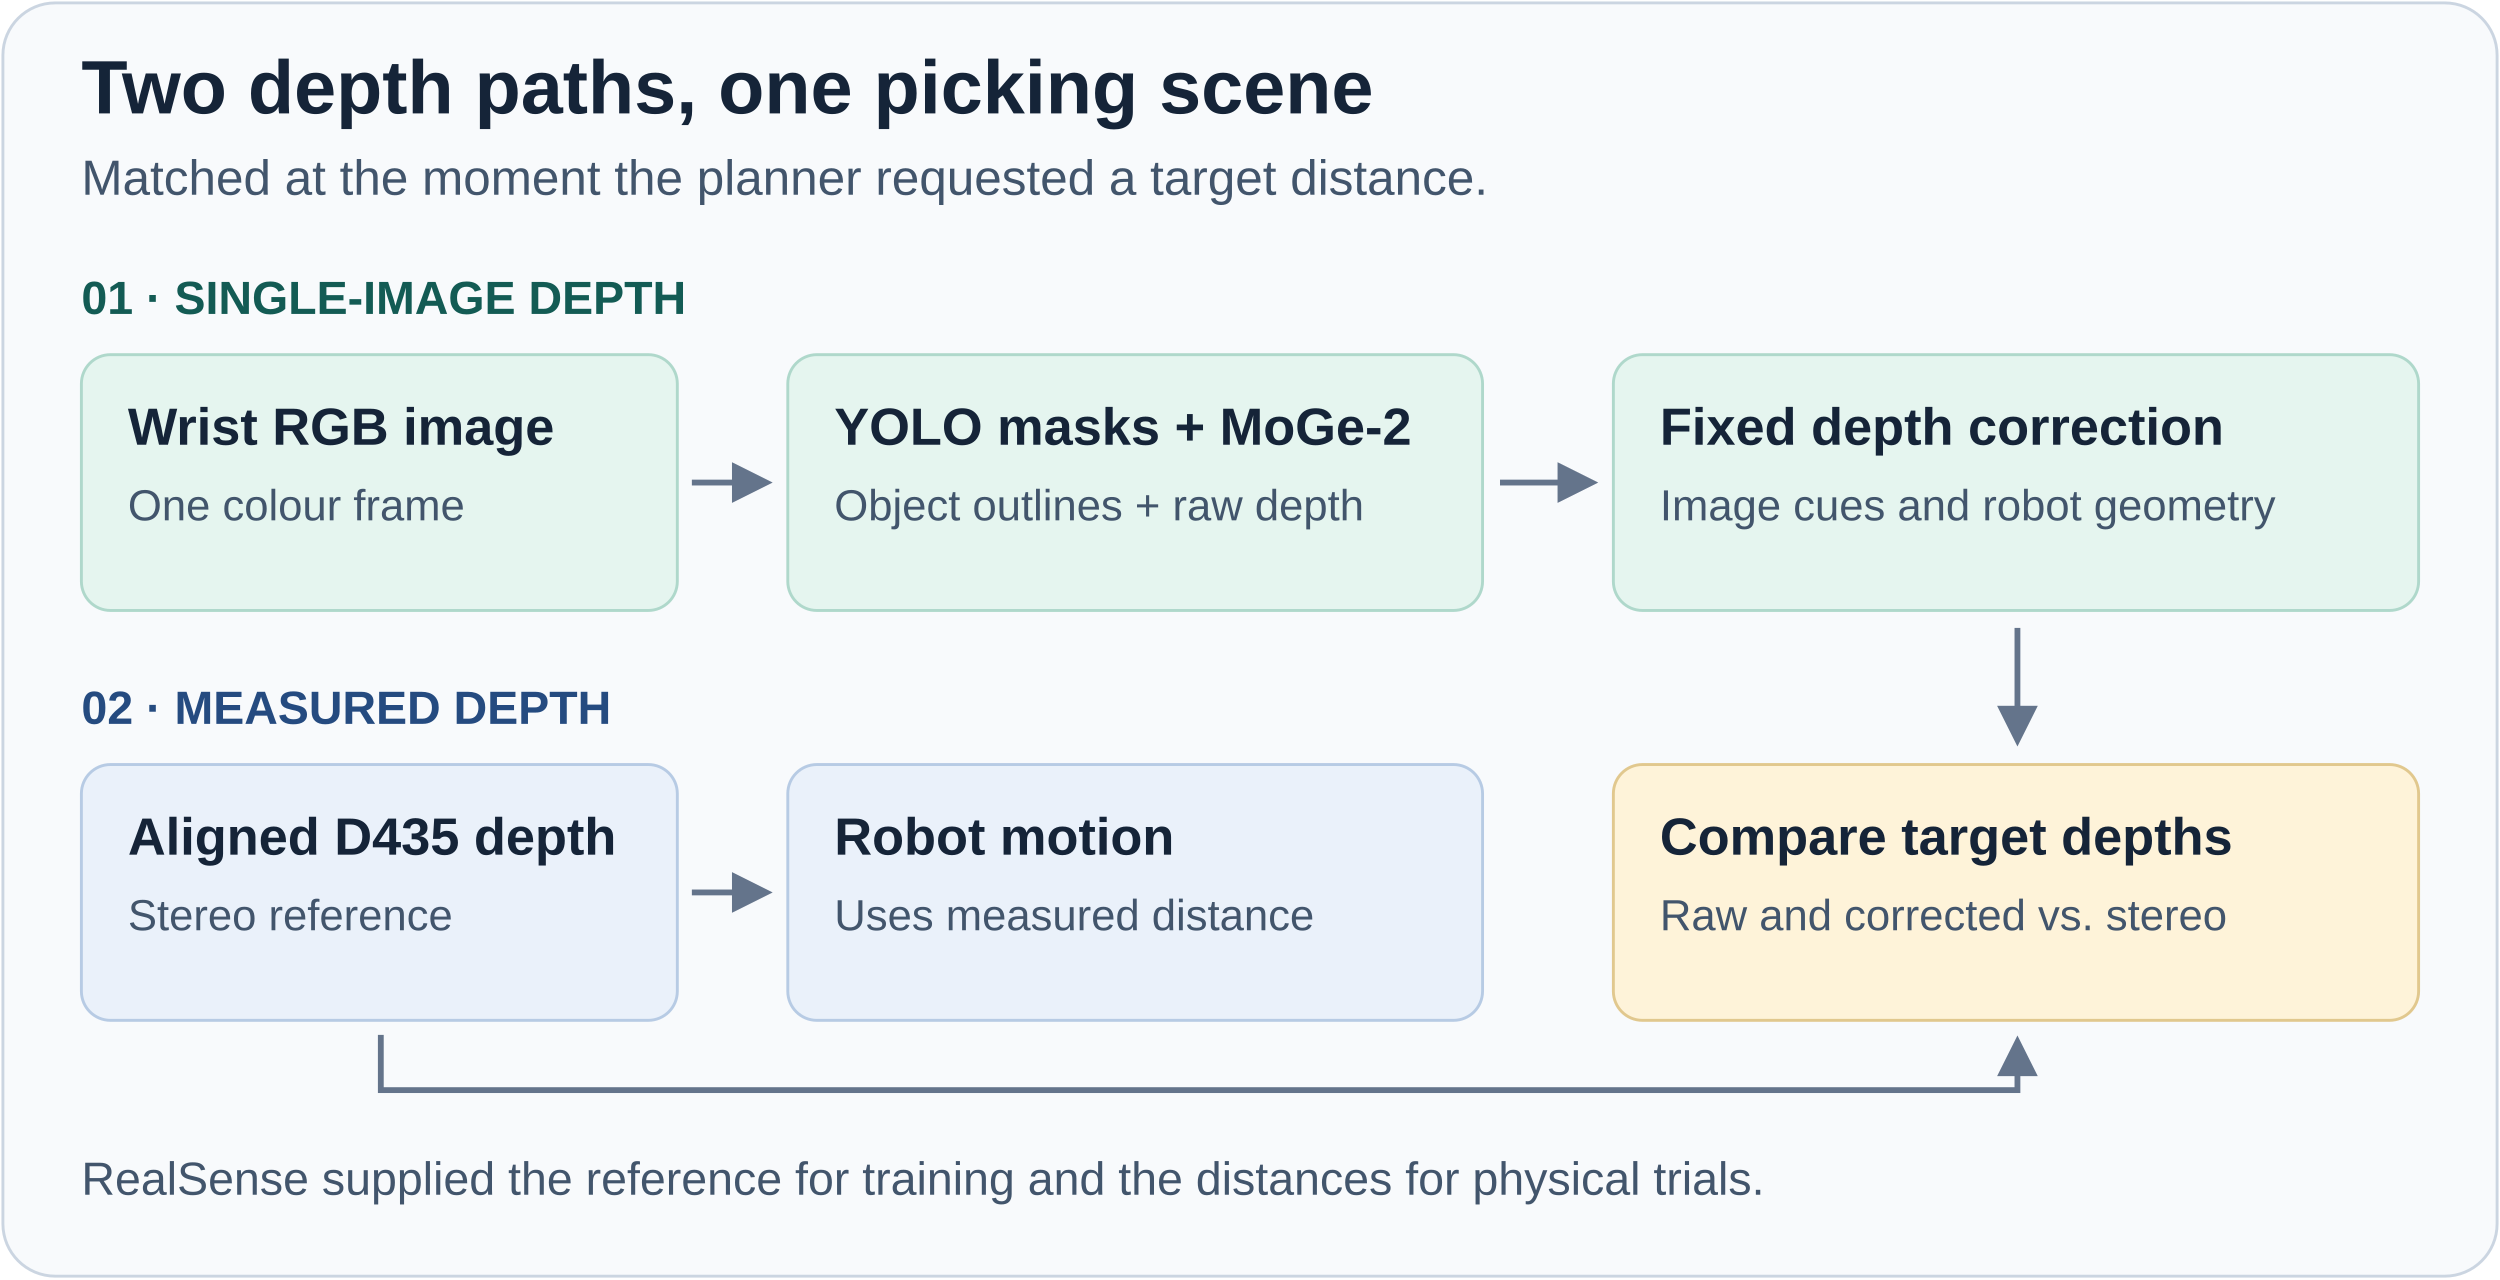
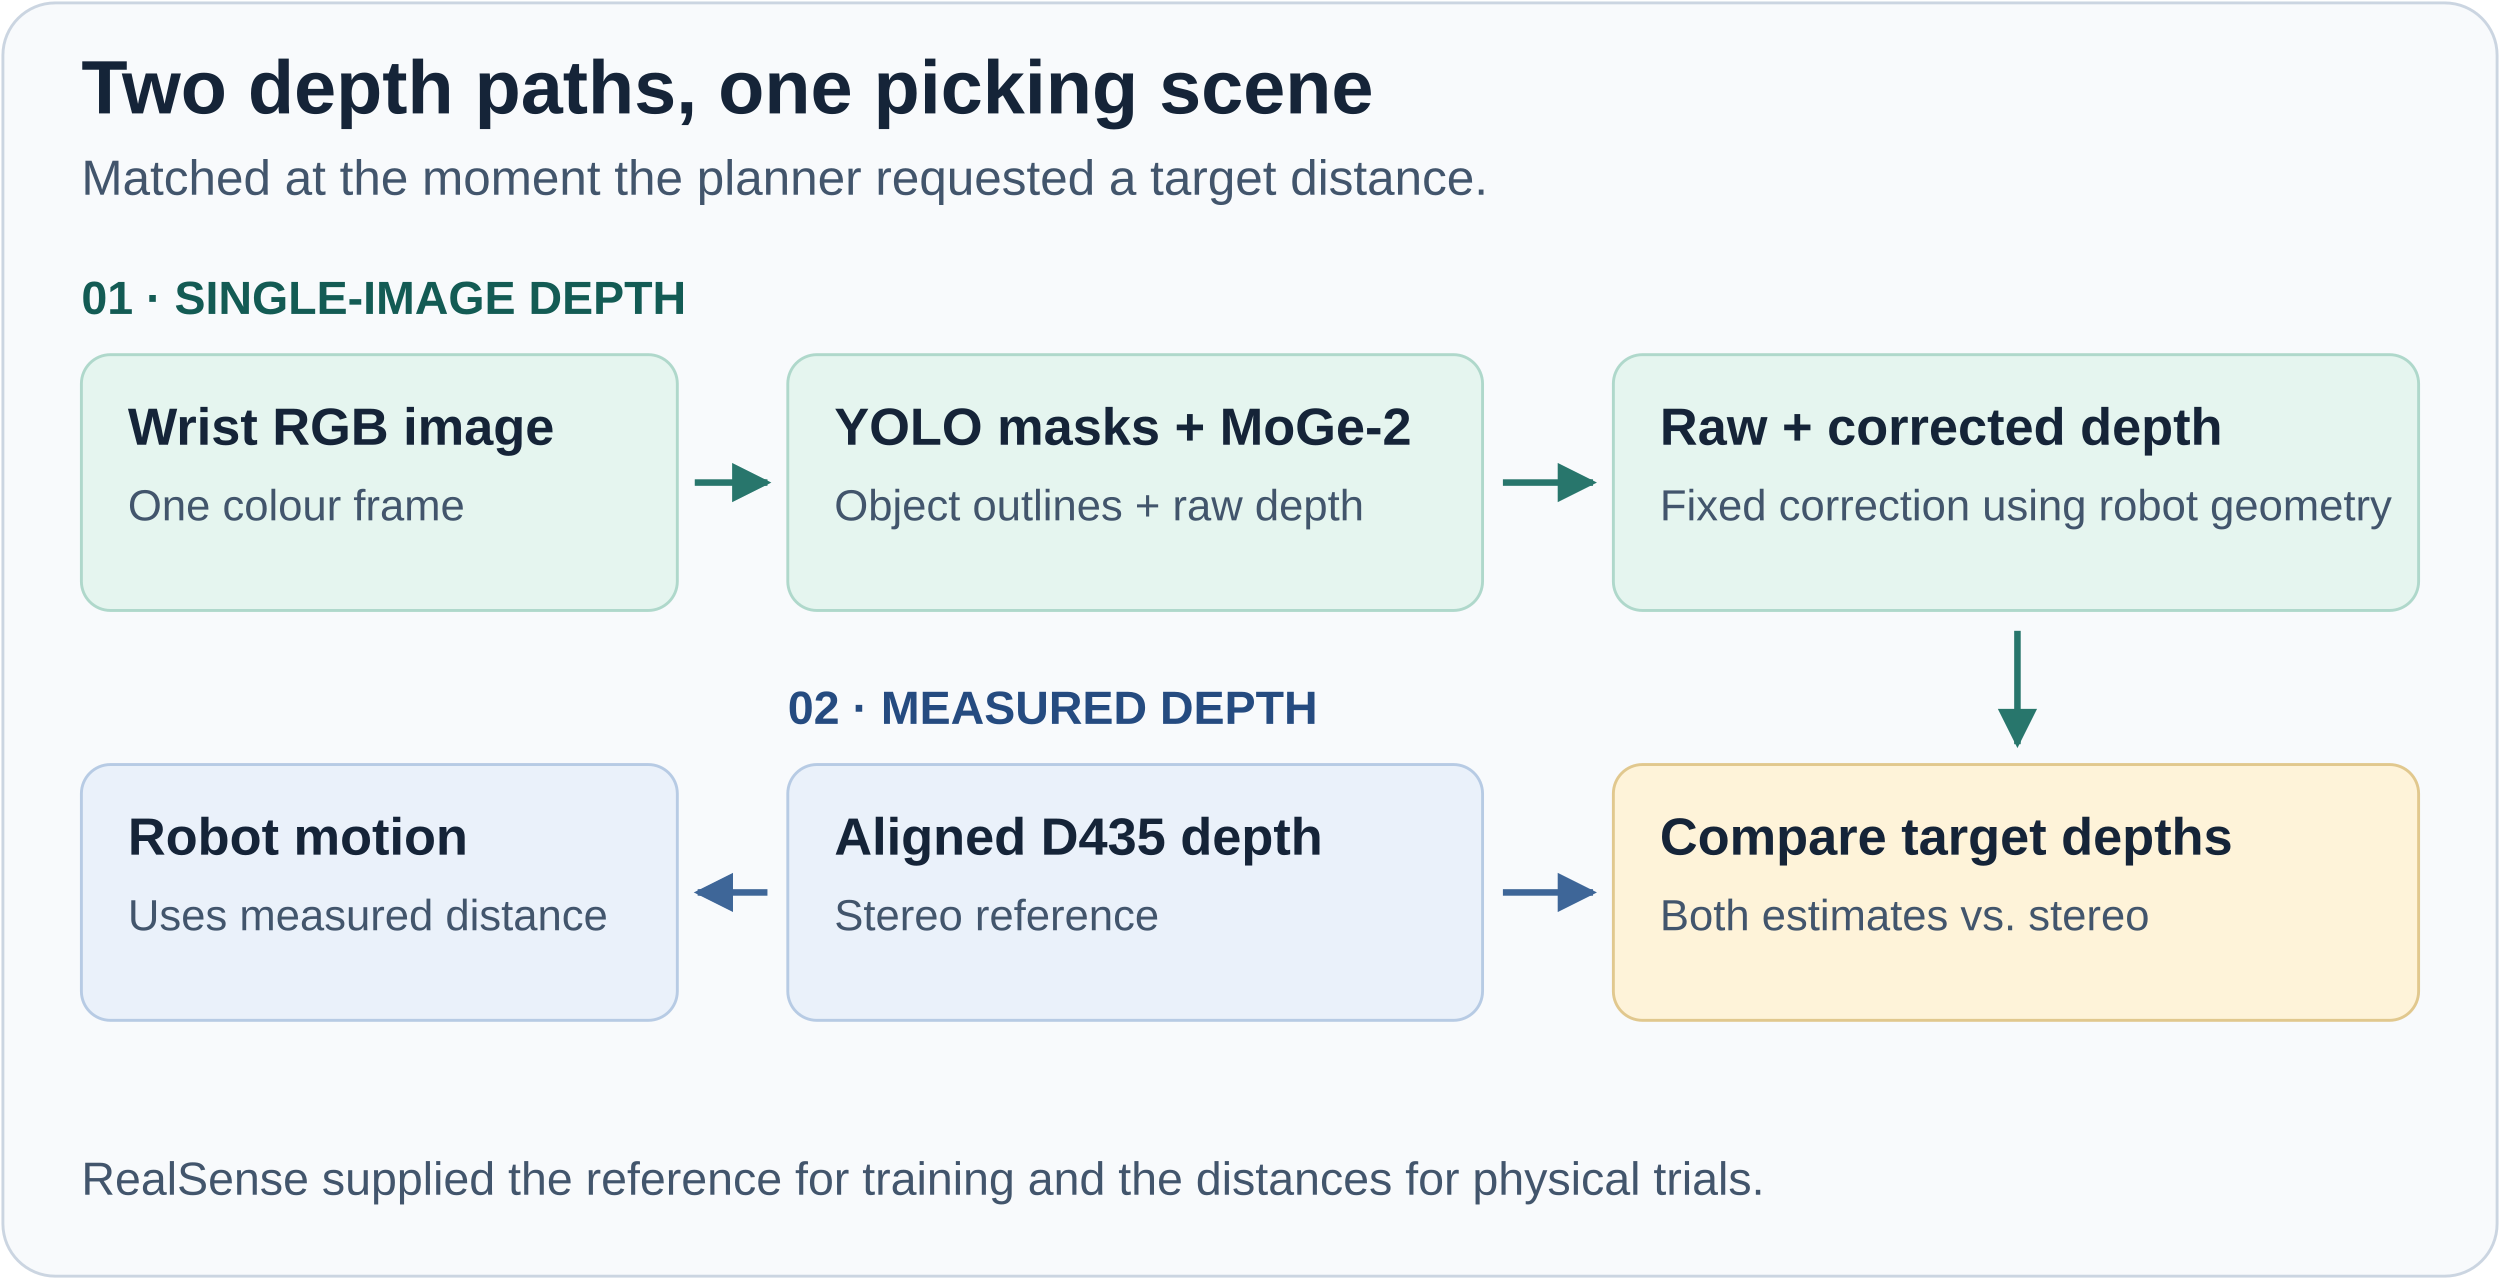
<svg xmlns="http://www.w3.org/2000/svg" width="860" height="440" viewBox="0 0 860 440" role="img" aria-labelledby="title desc">
  <defs>
-     <marker id="arrow" viewBox="0 0 10 10" refX="8" refY="5" markerWidth="7" markerHeight="7" orient="auto-start-reverse">
-       <path d="M 0 0 L 10 5 L 0 10 z" fill="#64748b" />
+     <marker id="estimate-arrow" viewBox="0 0 10 10" refX="9" refY="5" markerWidth="6" markerHeight="6" orient="auto">
+       <path d="M 0 0 L 10 5 L 0 10 z" fill="#28766c" />
+     </marker>
+     <marker id="stereo-arrow" viewBox="0 0 10 10" refX="9" refY="5" markerWidth="6" markerHeight="6" orient="auto">
+       <path d="M 0 0 L 10 5 L 0 10 z" fill="#3e6698" />
    </marker>
  </defs>
  <rect x="1" y="1" width="858" height="438" rx="18" fill="#f8fafc" stroke="#cbd5e1" />
  <g font-family="Arial, Helvetica, sans-serif" fill="#152438">
    <text x="28" y="39" font-size="26" font-weight="700">Two depth paths, one picking scene</text>
    <text x="28" y="67" font-size="17" fill="#42556c">Matched at the moment the planner requested a target distance.</text>
    <text x="28" y="108" font-size="16" font-weight="700" fill="#135b54">01 · SINGLE-IMAGE DEPTH</text>
-     <text x="28" y="249" font-size="16" font-weight="700" fill="#254b80">02 · MEASURED DEPTH</text>
+     <text x="271" y="249" font-size="16" font-weight="700" fill="#254b80">02 · MEASURED DEPTH</text>
    <g fill="#e5f5ef" stroke="#afd8cb">
      <rect x="28" y="122" width="205" height="88" rx="10" />
      <rect x="271" y="122" width="239" height="88" rx="10" />
      <rect x="555" y="122" width="277" height="88" rx="10" />
    </g>
    <g fill="#eaf1fa" stroke="#b7cbe4">
      <rect x="28" y="263" width="205" height="88" rx="10" />
      <rect x="271" y="263" width="239" height="88" rx="10" />
    </g>
    <rect x="555" y="263" width="277" height="88" rx="10" fill="#fef3d9" stroke="#e1c88e" />
    <g font-size="18" font-weight="700">
      <text x="44" y="153">Wrist RGB image</text>
      <text x="287" y="153">YOLO masks + MoGe-2</text>
-       <text x="571" y="153">Fixed depth correction</text>
-       <text x="44" y="294">Aligned D435 depth</text>
-       <text x="287" y="294">Robot motion</text>
+       <text x="571" y="153">Raw + corrected depth</text>
+       <text x="44" y="294">Robot motion</text>
+       <text x="287" y="294">Aligned D435 depth</text>
      <text x="571" y="294">Compare target depths</text>
    </g>
    <g font-size="15" fill="#42556c">
      <text x="44" y="179">One colour frame</text>
      <text x="287" y="179">Object outlines + raw depth</text>
-       <text x="571" y="179">Image cues and robot geometry</text>
-       <text x="44" y="320">Stereo reference</text>
-       <text x="287" y="320">Uses measured distance</text>
-       <text x="571" y="320">Raw and corrected vs. stereo</text>
+       <text x="571" y="179">Fixed correction using robot geometry</text>
+       <text x="44" y="320">Uses measured distance</text>
+       <text x="287" y="320">Stereo reference</text>
+       <text x="571" y="320">Both estimates vs. stereo</text>
    </g>
-     <g fill="none" stroke="#64748b" stroke-width="2" marker-end="url(#arrow)">
-       <path d="M 238 166 H 263" />
-       <path d="M 516 166 H 547" />
-       <path d="M 238 307 H 263" />
-       <path d="M 694 216 V 254" />
-       <path d="M 131 356 V 375 H 694 V 359" />
+     <g fill="none" stroke="#28766c" stroke-width="2.25" marker-end="url(#estimate-arrow)">
+       <path d="M 239 166 H 264" />
+       <path d="M 517 166 H 548" />
+       <path d="M 694 217 V 256" />
+     </g>
+     <g fill="none" stroke="#3e6698" stroke-width="2.25" marker-end="url(#stereo-arrow)">
+       <path d="M 264 307 H 240" />
+       <path d="M 517 307 H 548" />
    </g>
    <text x="28" y="411" font-size="16" fill="#42556c">RealSense supplied the reference for training and the distances for physical trials.</text>
  </g>
</svg>
